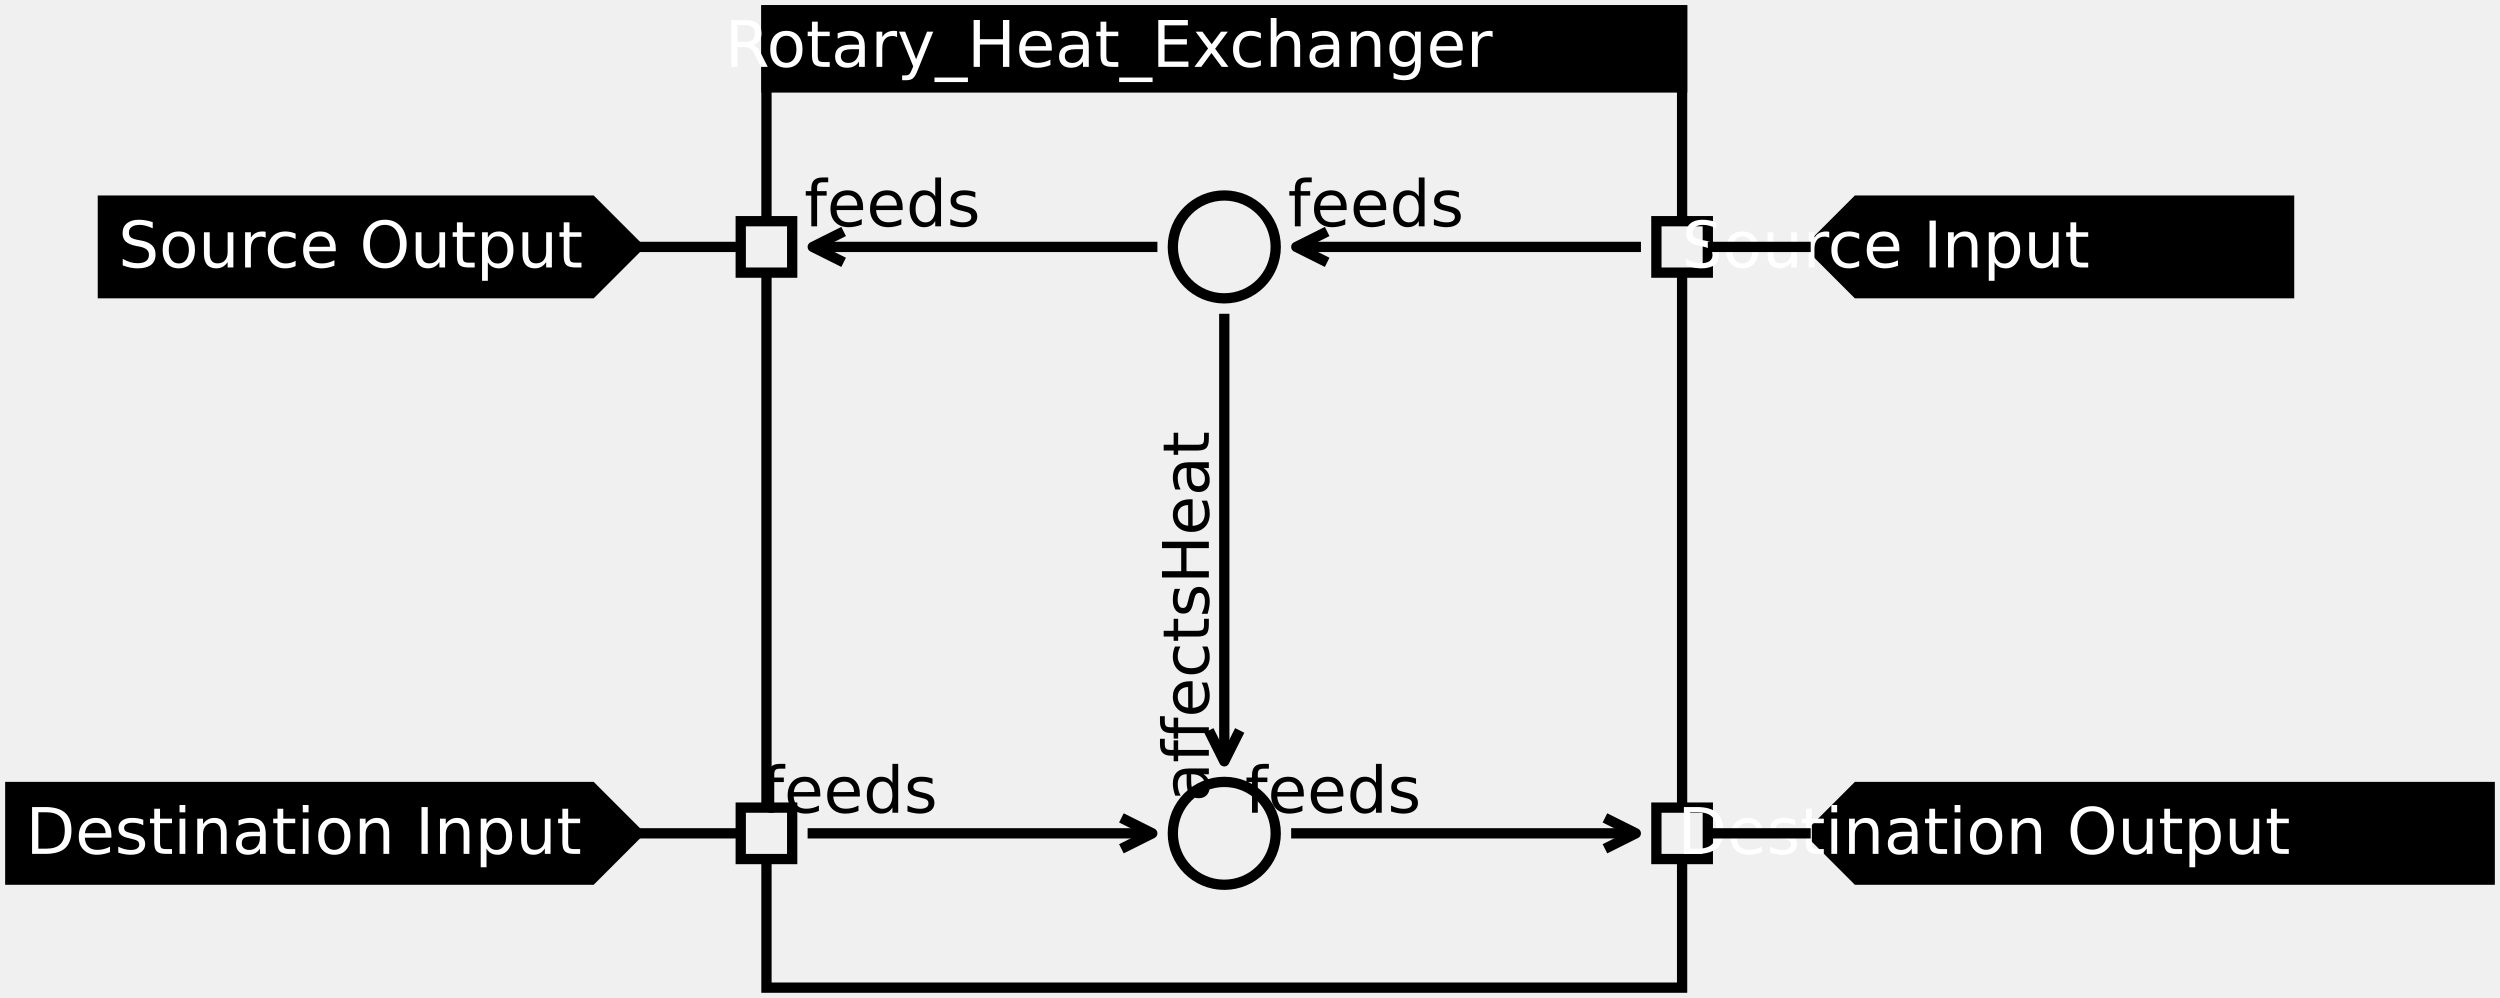
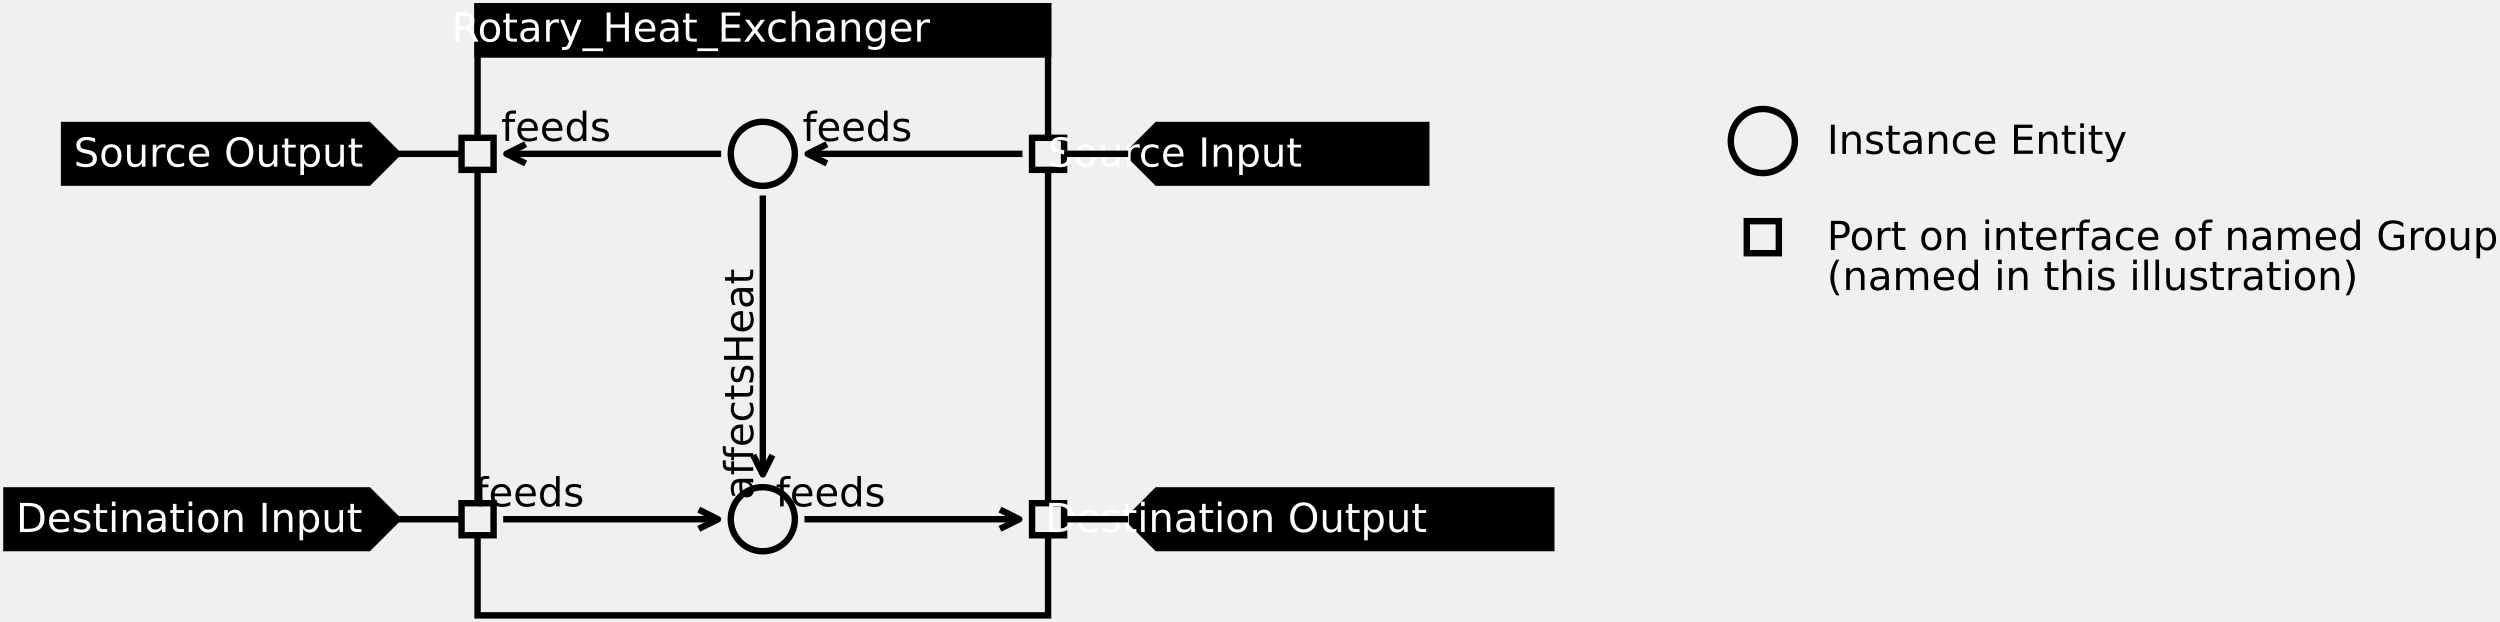
- <svg xmlns="http://www.w3.org/2000/svg" width="486" height="194" viewBox="0 0 486 194" id="svg2" version="1.1">
+ <svg xmlns="http://www.w3.org/2000/svg" width="780" height="194" viewBox="0 0 780 194" id="svg2" version="1.1">
  <defs id="defs4" />
  <g id="layer1" transform="translate(0,-858.3622)">
    <g transform="translate(115.0001,-572.0001)" id="g4765">
      <g transform="translate(-493.0001,572.0001)" id="g4250">
        <path style="fill:none;fill-rule:evenodd;stroke:#000000;stroke-width:2;stroke-linecap:butt;stroke-linejoin:miter;stroke-miterlimit:4;stroke-dasharray:none;stroke-opacity:1" d="m 532,1015.362 -10,0 0,10 10,0 z" id="path5458-4" />
        <path style="fill:none;fill-rule:evenodd;stroke:#000000;stroke-width:2;stroke-linecap:butt;stroke-linejoin:miter;stroke-miterlimit:4;stroke-dasharray:none;stroke-opacity:1" d="m 532,901.362 -10,0 0,10 10,0 z" id="path5458-0-9" />
        <path style="fill:none;fill-rule:evenodd;stroke:#000000;stroke-width:2;stroke-linecap:butt;stroke-linejoin:miter;stroke-miterlimit:4;stroke-dasharray:none;stroke-opacity:1" d="m 710,901.362 -10,0 0,10 10,0 z" id="path5458-2-2" />
        <path style="fill:none;fill-rule:evenodd;stroke:#000000;stroke-width:2;stroke-linecap:butt;stroke-linejoin:miter;stroke-miterlimit:4;stroke-dasharray:none;stroke-opacity:1" d="m 710,1015.362 -10,0 0,10 10,0 z" id="path5458-09-7" />
        <g id="g5748-8" transform="translate(615,168)">
          <path id="path5687-7" d="m -88,743.362 0,104" style="fill:none;fill-rule:evenodd;stroke:#000000;stroke-width:2;stroke-linecap:butt;stroke-linejoin:miter;stroke-miterlimit:4;stroke-dasharray:none;stroke-opacity:1" />
          <path id="path5689-9" d="m 90,743.362 0,104" style="fill:none;fill-rule:evenodd;stroke:#000000;stroke-width:2;stroke-linecap:butt;stroke-linejoin:miter;stroke-miterlimit:4;stroke-dasharray:none;stroke-opacity:1" />
          <path id="path5691-6" d="m -88,857.362 0,25 178,0 0,-25" style="fill:none;fill-rule:evenodd;stroke:#000000;stroke-width:2;stroke-linecap:butt;stroke-linejoin:miter;stroke-miterlimit:4;stroke-dasharray:none;stroke-opacity:1" />
          <path id="path5693-8" d="m -88,733.362 0,-41 178,0 0,41" style="fill:none;fill-rule:evenodd;stroke:#000000;stroke-width:2;stroke-linecap:butt;stroke-linejoin:miter;stroke-miterlimit:4;stroke-dasharray:none;stroke-opacity:1" />
        </g>
        <g id="g5756-0" transform="translate(615,188)">
          <path style="fill:#000000;fill-opacity:1;fill-rule:evenodd;stroke:#000000;stroke-width:2;stroke-linecap:butt;stroke-linejoin:miter;stroke-miterlimit:4;stroke-dasharray:none;stroke-opacity:1" d="m -88,672.362 0,15 178,0 0,-15 z" id="path5746-4" />
          <text id="text4152-7-8-6-5-6-2" y="683.362" x="0.393" style="font-style:normal;font-variant:normal;font-weight:normal;font-stretch:normal;font-size:12.5px;line-height:125%;font-family:'Bitstream Vera Sans';-inkscape-font-specification:'Bitstream Vera Sans, Normal';text-align:center;letter-spacing:0px;word-spacing:0px;writing-mode:lr-tb;text-anchor:middle;fill:#ffffff;fill-opacity:1;stroke:none;stroke-width:1px;stroke-linecap:butt;stroke-linejoin:miter;stroke-opacity:1" xml:space="preserve">
            <tspan y="683.362" x="0.393" id="tspan4154-2-93-4-2-6-0">Rotary_Heat_Exchanger</tspan>
          </text>
        </g>
      </g>
      <g transform="translate(-524.0001,607.0001)" id="g6118">
        <path style="fill:#000000;fill-opacity:1;fill-rule:evenodd;stroke:#000000;stroke-width:2;stroke-linecap:butt;stroke-linejoin:miter;stroke-miterlimit:4;stroke-dasharray:none;stroke-opacity:1" d="m 770,862.362 84,-6e-5 0,18 -84,6e-5 -9,-9 z" id="path6112" />
        <text xml:space="preserve" style="font-style:normal;font-variant:normal;font-weight:normal;font-stretch:normal;font-size:12.5px;line-height:125%;font-family:'Bitstream Vera Sans';-inkscape-font-specification:'Bitstream Vera Sans, Normal';text-align:end;letter-spacing:0px;word-spacing:0px;writing-mode:lr-tb;text-anchor:end;fill:#ffffff;fill-opacity:1;stroke:none;stroke-width:1px;stroke-linecap:butt;stroke-linejoin:miter;stroke-opacity:1" x="851" y="875.362" id="text4152-7-8-6-0-5">
          <tspan id="tspan4154-2-93-4-0-2" x="851" y="875.362">Source Input</tspan>
        </text>
        <path style="fill:none;fill-rule:evenodd;stroke:#000000;stroke-width:2;stroke-linecap:butt;stroke-linejoin:miter;stroke-miterlimit:4;stroke-dasharray:none;stroke-opacity:1" d="m 761,871.362 -20,0" id="path6116" />
      </g>
      <g id="g6118-8" transform="translate(-484.0001,721.0001)">
        <path style="fill:#000000;fill-opacity:1;fill-rule:evenodd;stroke:#000000;stroke-width:2;stroke-linecap:butt;stroke-linejoin:miter;stroke-miterlimit:4;stroke-dasharray:none;stroke-opacity:1" d="m 730,862.362 123,-6e-5 0,18 -123,6e-5 -9,-9 z" id="path6112-9" />
        <text xml:space="preserve" style="font-style:normal;font-variant:normal;font-weight:normal;font-stretch:normal;font-size:12.5px;line-height:125%;font-family:'Bitstream Vera Sans';-inkscape-font-specification:'Bitstream Vera Sans, Normal';text-align:end;letter-spacing:0px;word-spacing:0px;writing-mode:lr-tb;text-anchor:end;fill:#ffffff;fill-opacity:1;stroke:none;stroke-width:1px;stroke-linecap:butt;stroke-linejoin:miter;stroke-opacity:1" x="850" y="875.362" id="text4152-7-8-6-0-5-7">
          <tspan id="tspan4154-2-93-4-0-2-9" x="850" y="875.362">Destination Output</tspan>
        </text>
        <path style="fill:none;fill-rule:evenodd;stroke:#000000;stroke-width:2;stroke-linecap:butt;stroke-linejoin:miter;stroke-miterlimit:4;stroke-dasharray:none;stroke-opacity:1" d="m 721,871.362 -20,0" id="path6116-2" />
      </g>
      <g id="g6118-8-2" transform="matrix(-1,0,0,1,740.9999,721.0001)">
        <path style="fill:#000000;fill-opacity:1;fill-rule:evenodd;stroke:#000000;stroke-width:2;stroke-linecap:butt;stroke-linejoin:miter;stroke-miterlimit:4;stroke-dasharray:none;stroke-opacity:1" d="m 741,862.362 113,-6e-5 0,18 -113,6e-5 -9,-9 z" id="path6112-9-5" />
        <text transform="scale(-1,1)" xml:space="preserve" style="font-style:normal;font-variant:normal;font-weight:normal;font-stretch:normal;font-size:12.5px;line-height:125%;font-family:'Bitstream Vera Sans';-inkscape-font-specification:'Bitstream Vera Sans, Normal';text-align:start;letter-spacing:0px;word-spacing:0px;writing-mode:lr-tb;text-anchor:start;fill:#ffffff;fill-opacity:1;stroke:none;stroke-width:1px;stroke-linecap:butt;stroke-linejoin:miter;stroke-opacity:1" x="-851" y="875.362" id="text4152-7-8-6-0-5-7-0">
          <tspan id="tspan4154-2-93-4-0-2-9-0" x="-851" y="875.362">Destination Input</tspan>
        </text>
        <path style="fill:none;fill-rule:evenodd;stroke:#000000;stroke-width:2;stroke-linecap:butt;stroke-linejoin:miter;stroke-miterlimit:4;stroke-dasharray:none;stroke-opacity:1" d="m 732,871.362 -20,0" id="path6116-2-5" />
      </g>
      <g id="g6118-8-2-2" transform="matrix(-1,0,0,1,758.9999,607.0001)">
        <path style="fill:#000000;fill-opacity:1;fill-rule:evenodd;stroke:#000000;stroke-width:2;stroke-linecap:butt;stroke-linejoin:miter;stroke-miterlimit:4;stroke-dasharray:none;stroke-opacity:1" d="m 759,862.362 95,-6e-5 0,18 -95,6e-5 -9,-9 z" id="path6112-9-5-2-1" />
        <text transform="scale(-1,1)" xml:space="preserve" style="font-style:normal;font-variant:normal;font-weight:normal;font-stretch:normal;font-size:12.5px;line-height:125%;font-family:'Bitstream Vera Sans';-inkscape-font-specification:'Bitstream Vera Sans, Normal';text-align:start;letter-spacing:0px;word-spacing:0px;writing-mode:lr-tb;text-anchor:start;fill:#ffffff;fill-opacity:1;stroke:none;stroke-width:1px;stroke-linecap:butt;stroke-linejoin:miter;stroke-opacity:1" x="-851" y="875.362" id="text4152-7-8-6-0-5-7-0-2-5">
          <tspan id="tspan4154-2-93-4-0-2-9-0-0-0" x="-851" y="875.362">Source Output</tspan>
        </text>
        <path style="fill:none;fill-rule:evenodd;stroke:#000000;stroke-width:2;stroke-linecap:butt;stroke-linejoin:miter;stroke-miterlimit:4;stroke-dasharray:none;stroke-opacity:1" d="m 750,871.362 -20,0" id="path6116-2-5-5" />
      </g>
      <g transform="translate(112.9999,620.0001)" id="g4214-1-3">
        <circle style="color:#000000;clip-rule:nonzero;display:inline;overflow:visible;visibility:visible;opacity:1;isolation:auto;mix-blend-mode:normal;color-interpolation:sRGB;color-interpolation-filters:linearRGB;solid-color:#000000;solid-opacity:1;fill:none;fill-opacity:1;fill-rule:nonzero;stroke:#000000;stroke-width:2;stroke-linecap:butt;stroke-linejoin:miter;stroke-miterlimit:4;stroke-dasharray:none;stroke-dashoffset:0;stroke-opacity:1;color-rendering:auto;image-rendering:auto;shape-rendering:auto;text-rendering:auto;enable-background:accumulate" id="path4150-5-2" cx="10" cy="972.362" r="10" />
        <g id="g4181-3-1" transform="translate(-0.9999996,1.5999999e-6)">
          <text id="text4152-5-7" y="968.362" x="-40" style="font-style:normal;font-variant:normal;font-weight:normal;font-stretch:normal;font-size:12.5px;line-height:125%;font-family:'Bitstream Vera Sans';-inkscape-font-specification:'Bitstream Vera Sans, Normal';text-align:center;letter-spacing:0px;word-spacing:0px;writing-mode:lr-tb;text-anchor:middle;fill:#000000;fill-opacity:1;stroke:none;stroke-width:1px;stroke-linecap:butt;stroke-linejoin:miter;stroke-opacity:1" xml:space="preserve">
            <tspan y="968.362" x="-40" id="tspan4154-7-5">feeds</tspan>
          </text>
          <path id="path4156-7-6" d="m -70,972.362 67,0" style="fill:none;fill-rule:evenodd;stroke:#000000;stroke-width:2;stroke-linecap:butt;stroke-linejoin:miter;stroke-miterlimit:4;stroke-dasharray:none;stroke-opacity:1" />
          <path id="path4158-33-5" d="m -9,969.362 6,3 -6,3" style="fill:none;fill-rule:evenodd;stroke:#000000;stroke-width:2;stroke-linecap:butt;stroke-linejoin:round;stroke-miterlimit:4;stroke-dasharray:none;stroke-opacity:1" />
        </g>
        <g transform="translate(93,1.5999999e-6)" id="g4181-6-2-4">
          <text id="text4152-0-0-2" y="968.362" x="-40" style="font-style:normal;font-variant:normal;font-weight:normal;font-stretch:normal;font-size:12.5px;line-height:125%;font-family:'Bitstream Vera Sans';-inkscape-font-specification:'Bitstream Vera Sans, Normal';text-align:center;letter-spacing:0px;word-spacing:0px;writing-mode:lr-tb;text-anchor:middle;fill:#000000;fill-opacity:1;stroke:none;stroke-width:1px;stroke-linecap:butt;stroke-linejoin:miter;stroke-opacity:1" xml:space="preserve">
            <tspan y="968.362" x="-40" id="tspan4154-3-7-2">feeds</tspan>
          </text>
          <path id="path4156-3-4-1" d="m -70,972.362 67,0" style="fill:none;fill-rule:evenodd;stroke:#000000;stroke-width:2;stroke-linecap:butt;stroke-linejoin:miter;stroke-miterlimit:4;stroke-dasharray:none;stroke-opacity:1" />
          <path id="path4158-6-7-7" d="m -9,969.362 6,3 -6,3" style="fill:none;fill-rule:evenodd;stroke:#000000;stroke-width:2;stroke-linecap:butt;stroke-linejoin:round;stroke-miterlimit:4;stroke-dasharray:none;stroke-opacity:1" />
        </g>
      </g>
      <g transform="translate(113,620)" id="g4367-6-2">
        <circle style="color:#000000;clip-rule:nonzero;display:inline;overflow:visible;visibility:visible;opacity:1;isolation:auto;mix-blend-mode:normal;color-interpolation:sRGB;color-interpolation-filters:linearRGB;solid-color:#000000;solid-opacity:1;fill:none;fill-opacity:1;fill-rule:nonzero;stroke:#000000;stroke-width:2;stroke-linecap:butt;stroke-linejoin:miter;stroke-miterlimit:4;stroke-dasharray:none;stroke-dashoffset:0;stroke-opacity:1;color-rendering:auto;image-rendering:auto;shape-rendering:auto;text-rendering:auto;enable-background:accumulate" id="path4150-2-8-4" cx="10" cy="858.362" r="10" />
        <g id="g4355-1-1">
          <text id="text4152-7-8-6" y="854.362" x="-32.671" style="font-style:normal;font-variant:normal;font-weight:normal;font-stretch:normal;font-size:12.5px;line-height:125%;font-family:'Bitstream Vera Sans';-inkscape-font-specification:'Bitstream Vera Sans, Normal';text-align:center;letter-spacing:0px;word-spacing:0px;writing-mode:lr-tb;text-anchor:middle;fill:#000000;fill-opacity:1;stroke:none;stroke-width:1px;stroke-linecap:butt;stroke-linejoin:miter;stroke-opacity:1" xml:space="preserve">
            <tspan y="854.362" x="-32.671" id="tspan4154-2-93-5">feeds</tspan>
          </text>
          <path id="path4156-5-7-7" d="m -3,858.362 -67,0" style="fill:none;fill-rule:evenodd;stroke:#000000;stroke-width:2;stroke-linecap:butt;stroke-linejoin:miter;stroke-miterlimit:4;stroke-dasharray:none;stroke-opacity:1" />
          <path id="path4158-3-2-8" d="m -64,855.362 -6,3 6,3" style="fill:none;fill-rule:evenodd;stroke:#000000;stroke-width:2;stroke-linecap:butt;stroke-linejoin:round;stroke-miterlimit:4;stroke-dasharray:none;stroke-opacity:1" />
        </g>
        <g id="g4361-7-5">
          <text id="text4152-0-6-0-9" y="854.362" x="61.329" style="font-style:normal;font-variant:normal;font-weight:normal;font-stretch:normal;font-size:12.5px;line-height:125%;font-family:'Bitstream Vera Sans';-inkscape-font-specification:'Bitstream Vera Sans, Normal';text-align:center;letter-spacing:0px;word-spacing:0px;writing-mode:lr-tb;text-anchor:middle;fill:#000000;fill-opacity:1;stroke:none;stroke-width:1px;stroke-linecap:butt;stroke-linejoin:miter;stroke-opacity:1" xml:space="preserve">
            <tspan y="854.362" x="61.329" id="tspan4154-3-8-6-2">feeds</tspan>
          </text>
          <path id="path4156-3-1-4-7" d="m 91,858.362 -67,0" style="fill:none;fill-rule:evenodd;stroke:#000000;stroke-width:2;stroke-linecap:butt;stroke-linejoin:miter;stroke-miterlimit:4;stroke-dasharray:none;stroke-opacity:1" />
          <path id="path4158-6-3-7-3" d="m 30,855.362 -6,3 6,3" style="fill:none;fill-rule:evenodd;stroke:#000000;stroke-width:2;stroke-linecap:butt;stroke-linejoin:round;stroke-miterlimit:4;stroke-dasharray:none;stroke-opacity:1" />
        </g>
      </g>
      <g transform="translate(13,609)" id="g4317-0-6">
        <text xml:space="preserve" style="font-style:normal;font-variant:normal;font-weight:normal;font-stretch:normal;font-size:12.5px;line-height:125%;font-family:'Bitstream Vera Sans';-inkscape-font-specification:'Bitstream Vera Sans, Normal';text-align:center;letter-spacing:0px;word-spacing:0px;writing-mode:lr-tb;text-anchor:middle;fill:#000000;fill-opacity:1;stroke:none;stroke-width:1px;stroke-linecap:butt;stroke-linejoin:miter;stroke-opacity:1" x="-923.362" y="107" id="text4152-7-4-2-4" transform="matrix(0,-1,1,0,0,0)">
          <tspan id="tspan4154-2-0-9-7" x="-923.362" y="107">affectsHeat</tspan>
        </text>
        <path style="fill:none;fill-rule:evenodd;stroke:#000000;stroke-width:2;stroke-linecap:butt;stroke-linejoin:miter;stroke-miterlimit:4;stroke-dasharray:none;stroke-opacity:1" d="m 110,882.362 0,87" id="path4156-5-3-1-9" />
        <path style="fill:none;fill-rule:evenodd;stroke:#000000;stroke-width:2;stroke-linecap:butt;stroke-linejoin:round;stroke-miterlimit:4;stroke-dasharray:none;stroke-opacity:1" d="m 113,963.362 -3,6 -3,-6" id="path4158-3-5-6-7" />
      </g>
    </g>
+     <circle style="color:#000000;clip-rule:nonzero;display:inline;overflow:visible;visibility:visible;opacity:1;isolation:auto;mix-blend-mode:normal;color-interpolation:sRGB;color-interpolation-filters:linearRGB;solid-color:#000000;solid-opacity:1;fill:none;fill-opacity:1;fill-rule:nonzero;stroke:#000000;stroke-width:2;stroke-linecap:butt;stroke-linejoin:miter;stroke-miterlimit:4;stroke-dasharray:none;stroke-dashoffset:0;stroke-opacity:1;color-rendering:auto;image-rendering:auto;shape-rendering:auto;text-rendering:auto;enable-background:accumulate" id="path4150-2-8-4-3" cx="550" cy="902.362" r="10" />
+     <path style="fill:none;fill-rule:evenodd;stroke:#000000;stroke-width:2;stroke-linecap:butt;stroke-linejoin:miter;stroke-miterlimit:4;stroke-dasharray:none;stroke-opacity:1" d="m 555,927.362 -10,0 0,10 10,0 z" id="path5458-2-2-6" />
+     <text id="text4152-0-6-0-9-7" y="906.362" x="570" style="font-style:normal;font-variant:normal;font-weight:normal;font-stretch:normal;font-size:12.5px;line-height:125%;font-family:'Bitstream Vera Sans';-inkscape-font-specification:'Bitstream Vera Sans, Normal';text-align:start;letter-spacing:0px;word-spacing:0px;writing-mode:lr-tb;text-anchor:start;fill:#000000;fill-opacity:1;stroke:none;stroke-width:1px;stroke-linecap:butt;stroke-linejoin:miter;stroke-opacity:1" xml:space="preserve">
+       <tspan y="906.362" x="570" id="tspan4154-3-8-6-2-5">Instance Entity</tspan>
+     </text>
+     <text id="text4152-0-6-0-9-7-3" y="936.362" x="570" style="font-style:normal;font-variant:normal;font-weight:normal;font-stretch:normal;font-size:12.5px;line-height:100%;font-family:'Bitstream Vera Sans';-inkscape-font-specification:'Bitstream Vera Sans, Normal';text-align:start;letter-spacing:0px;word-spacing:0px;writing-mode:lr-tb;text-anchor:start;fill:#000000;fill-opacity:1;stroke:none;stroke-width:1px;stroke-linecap:butt;stroke-linejoin:miter;stroke-opacity:1" xml:space="preserve">
+       <tspan y="936.362" x="570" id="tspan4154-3-8-6-2-5-5">Port on interface of named Group</tspan>
+       <tspan y="948.862" x="570" id="tspan4265">(named in this illustration)</tspan>
+     </text>
  </g>
</svg>
